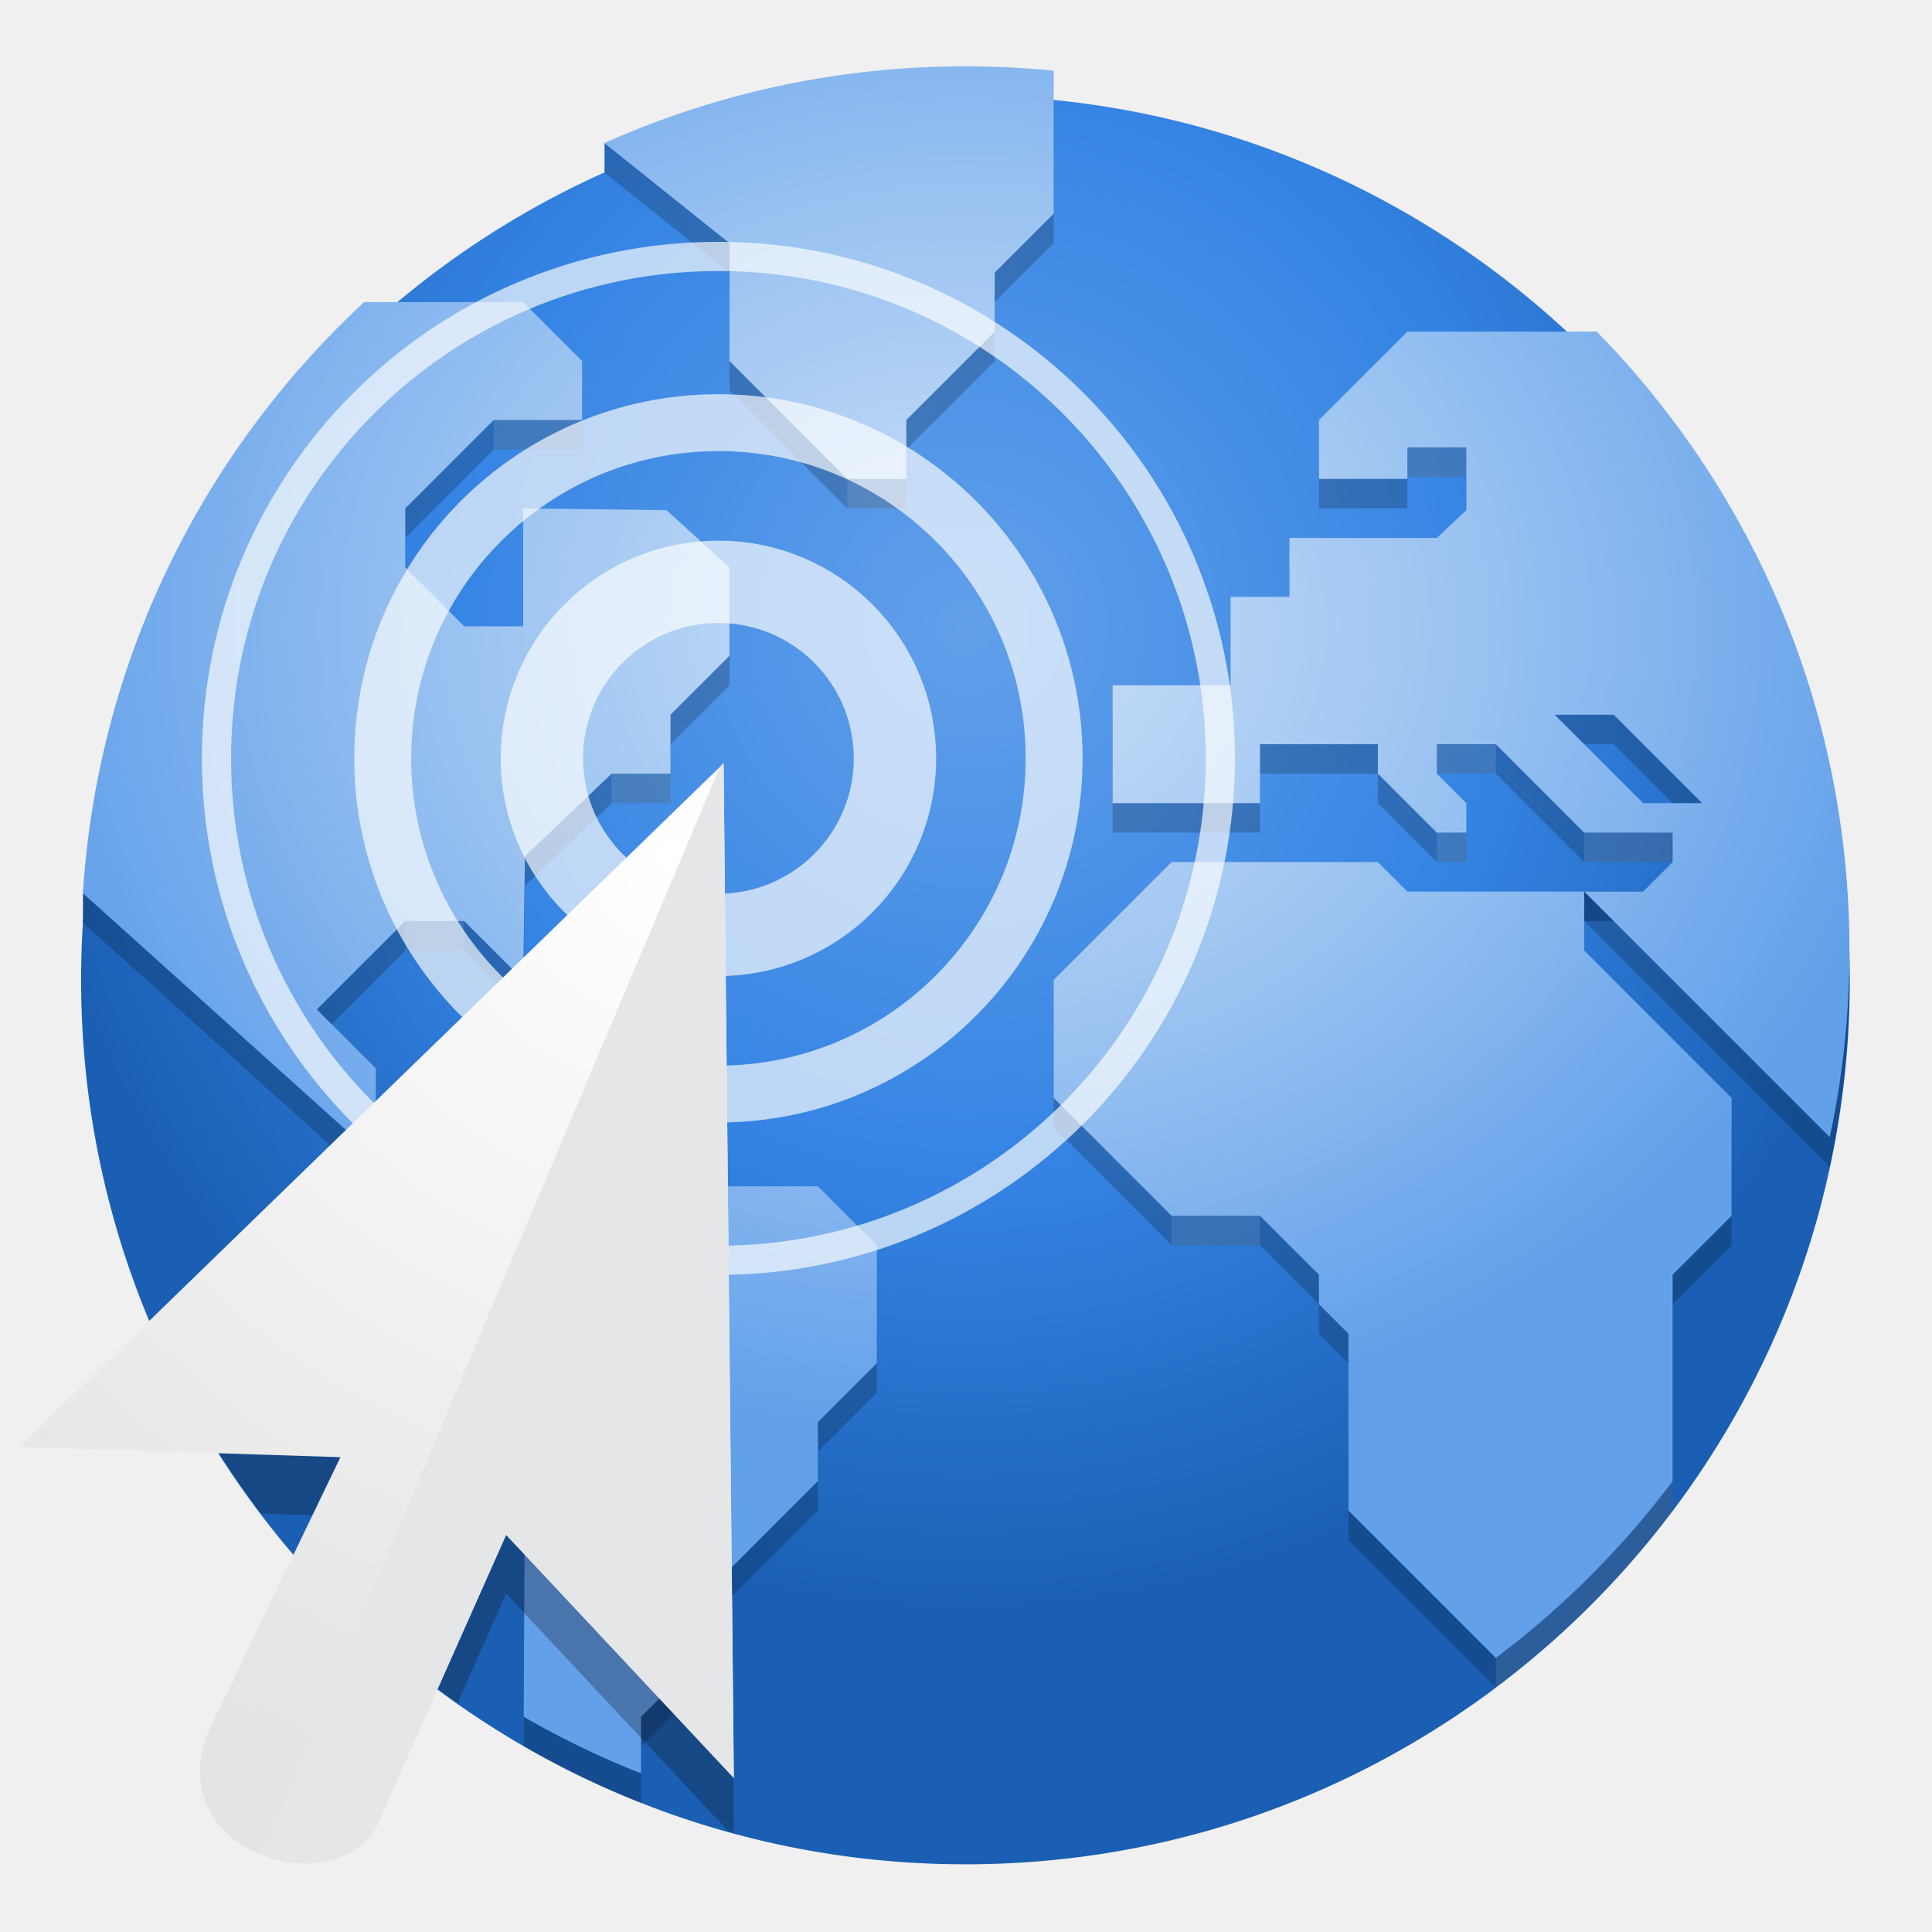
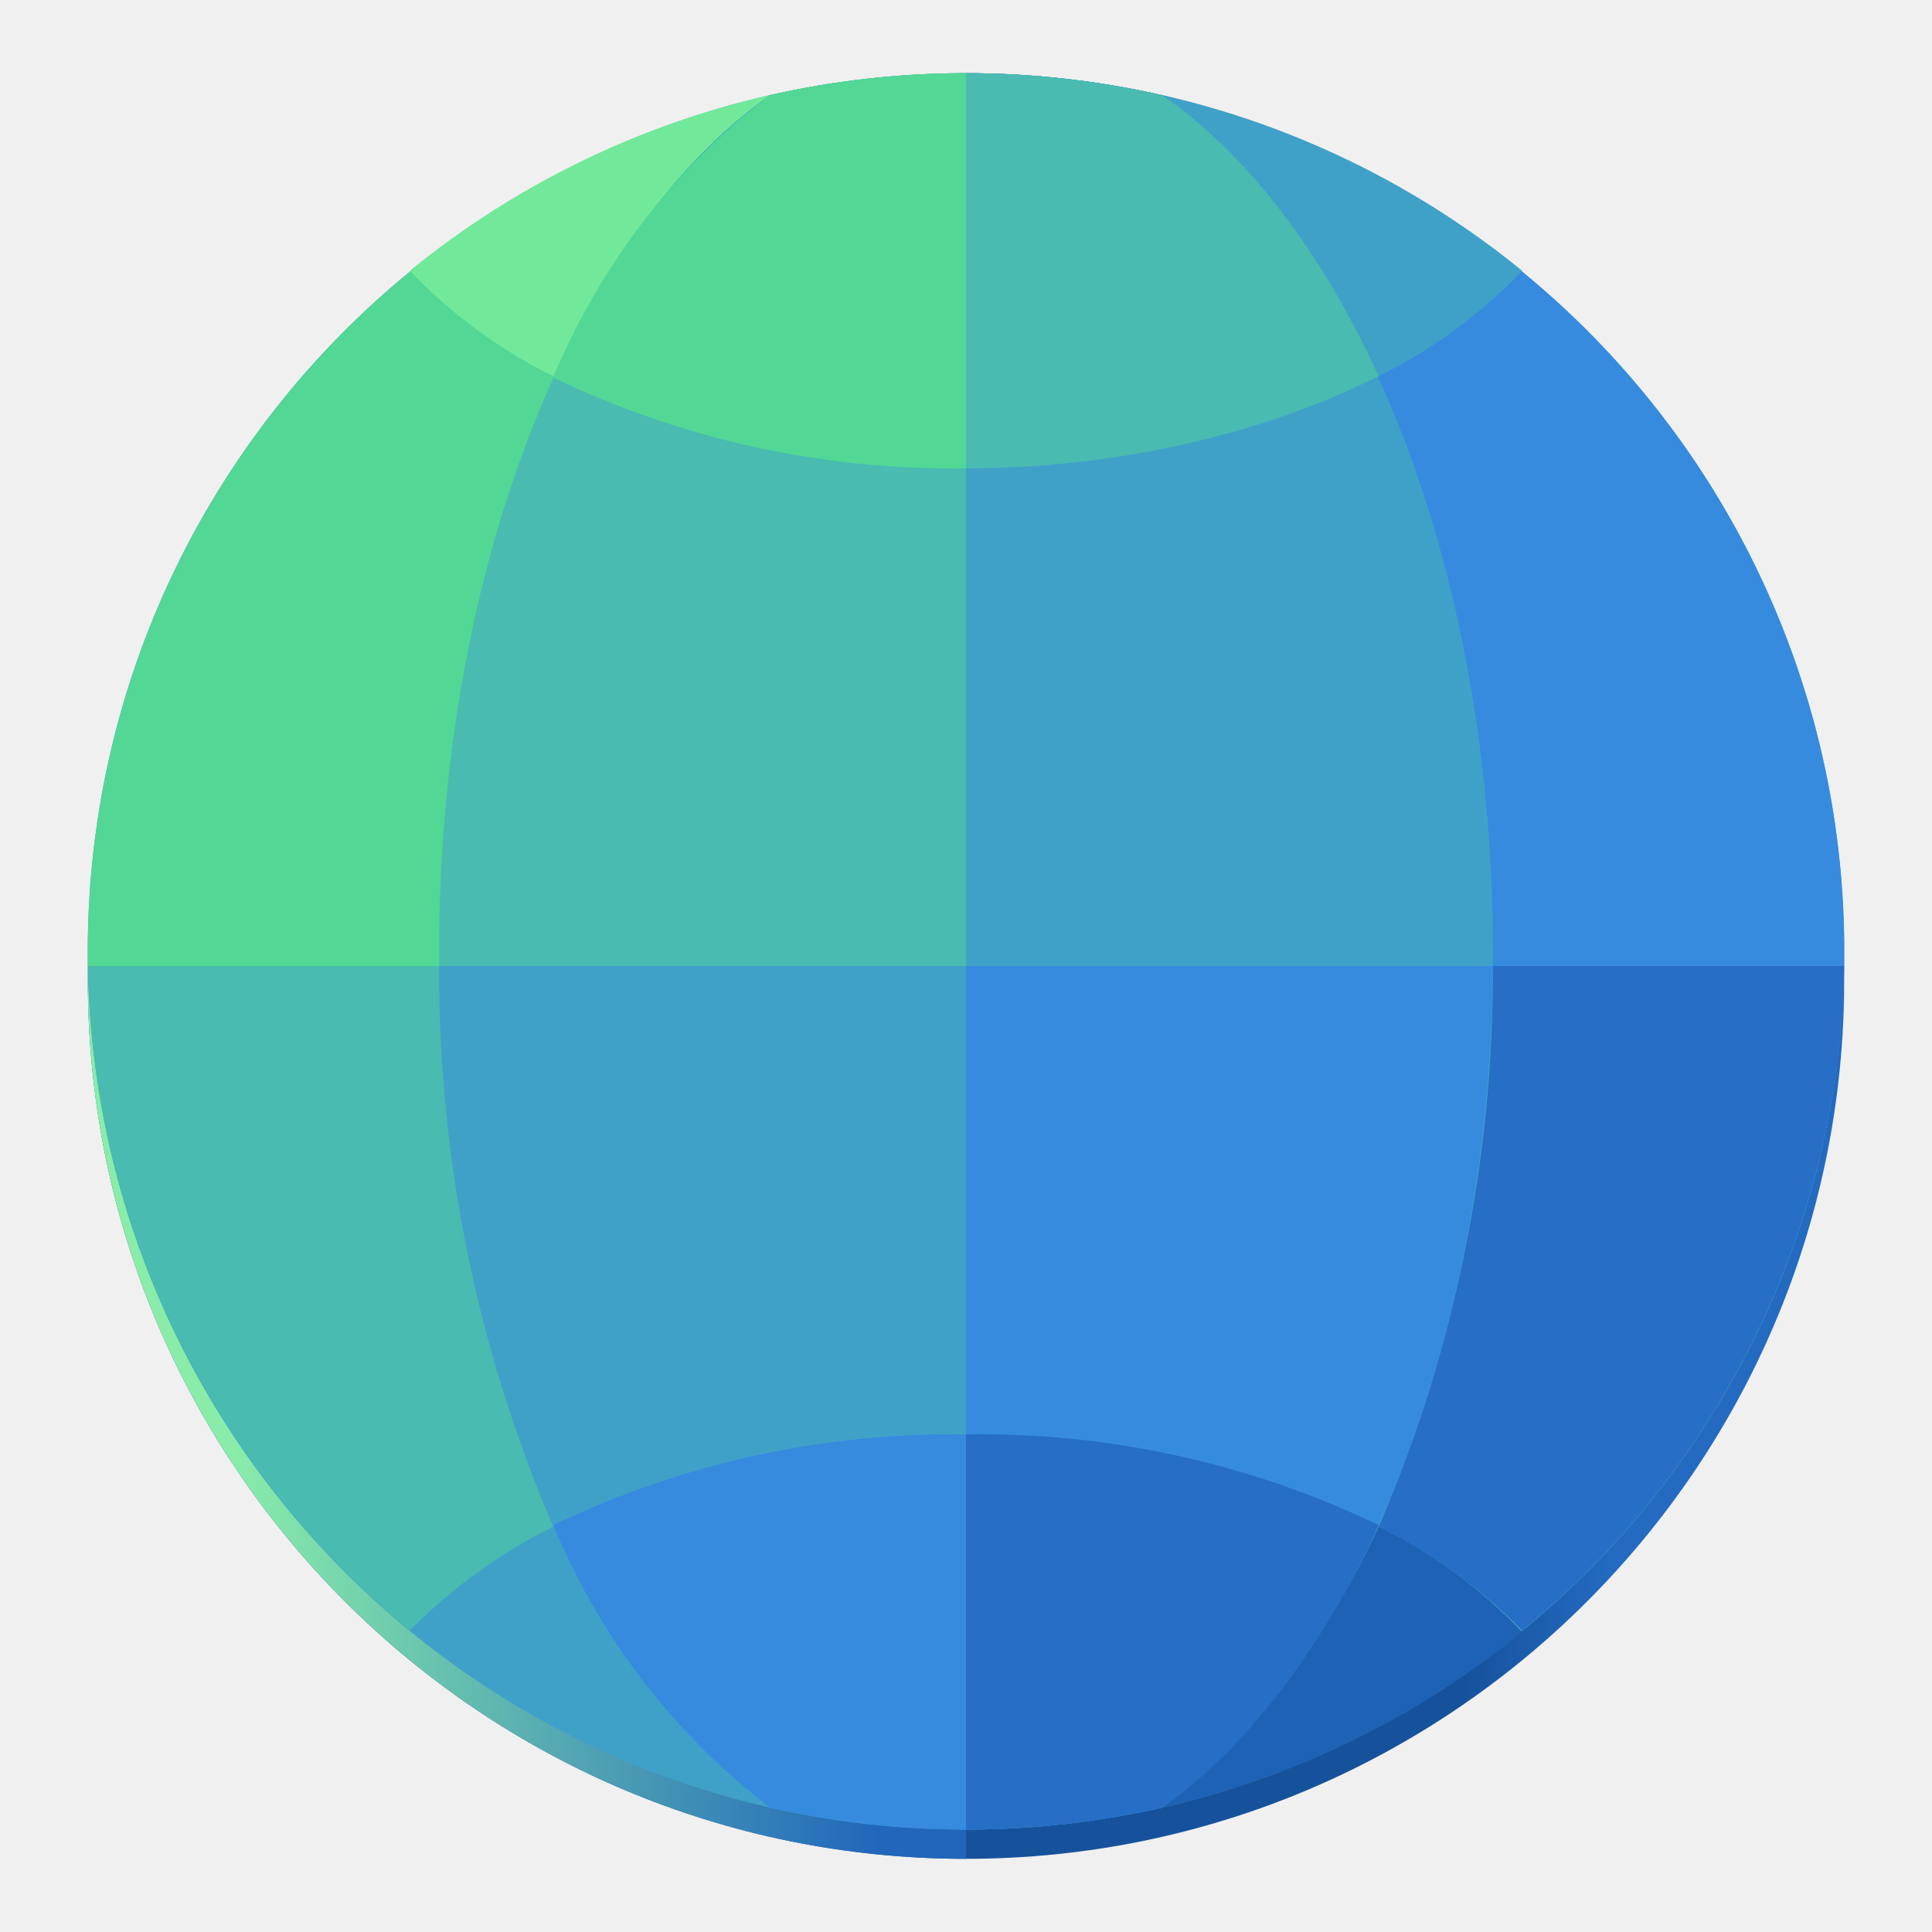
- <svg xmlns="http://www.w3.org/2000/svg" xmlns:xlink="http://www.w3.org/1999/xlink" viewBox="-1.5 -2.5 131.1 131.1">
-   <clipPath id="b">
-     <circle cx="64" cy="236" r="60" />
+ <svg xmlns="http://www.w3.org/2000/svg" viewBox="-2 -2 132 132">
+   <linearGradient id="A" x1="98" x2="108" y1="112" y2="112" gradientUnits="userSpaceOnUse">
+     <stop offset="0" stop-color="#16529c" />
+     <stop offset="1" stop-color="#236ac0" />
+   </linearGradient>
+   <linearGradient id="B" x1="58" x2="14" y1="120" y2="120" gradientUnits="userSpaceOnUse">
+     <stop offset="0" stop-color="#2166bb" />
+     <stop offset="1" stop-color="#89eda9" />
+   </linearGradient>
+   <filter id="C" width="100%" height="100%" x="0%" y="0%">
+     <feColorMatrix in="SourceGraphic" values="0 0 0 0 1 0 0 0 0 1 0 0 0 0 1 0 0 0 1 0" />
+   </filter>
+   <mask id="D">
+     <g filter="url(#C)">
+       <path fill-opacity=".5" d="M0 0h128v128H0z" />
+     </g>
+   </mask>
+   <clipPath id="E">
+     <path d="M0 0h192v152H0z" />
  </clipPath>
-   <radialGradient id="a" cx="256" cy="-46.42" r="224" gradientTransform="matrix(1.08446 0 0 1.11651 -21.62 6.22)" gradientUnits="userSpaceOnUse">
-     <stop offset="0" stop-color="#62a0ea" />
-     <stop offset=".55" stop-color="#3584e4" />
-     <stop offset="1" stop-color="#1a5fb4" />
-   </radialGradient>
-   <radialGradient id="d" cx="46.51" cy="236.83" r="224" gradientTransform="matrix(.29041 -.00079 .00067 .24464 50.34 156.1)" gradientUnits="userSpaceOnUse">
-     <stop offset="0" stop-color="#cee2f8" />
-     <stop offset=".55" stop-color="#98c1f1" />
-     <stop offset="1" stop-color="#62a0ea" />
-   </radialGradient>
-   <radialGradient id="e" cx="17.81" cy="24.15" r="9.13" gradientTransform="matrix(7.42904 0 0 7.1212 -87.91 43.75)" gradientUnits="userSpaceOnUse">
-     <stop offset="0" stop-color="#fff" />
-     <stop offset="1" stop-color="#e4e4e4" />
-   </radialGradient>
-   <g transform="translate(0 -172)">
-     <path fill="#2967b4" d="M39.52 179.22v2l4.02-.16.1-2z" />
-     <path fill="#164e93" d="M4.13 230.12v2l4-.16.1-2z" />
-     <circle cx="256" cy="44" r="224" fill="url(#a)" transform="translate(-4.57 224.21) scale(.2679)" />
-     <use clip-path="url(#b)" opacity=".2" xlink:href="#c" />
-     <path fill="#fff" d="M100 270h12v20h-12z" opacity=".1" />
-     <path fill="#144788" d="M106 230v2h4v-2z" />
-     <use y="-2" fill="url(#d)" clip-path="url(#b)" xlink:href="#c" />
-     <path fill="#fff" d="M78 252h6v2h-6zm-52-20h4v2h-4zm6-34h6v2h-6zm8 24h4v2h-4zm56-2h4v2h-4zm0 6h2v2h-2zm10 0h6v2h-6zm-12-26.14h4v2h-4zM56 202h4v2h-4z" opacity=".1" />
-     <g fill="none" stroke="#fff" stroke-linejoin="round" opacity=".67">
-       <circle cx="47.25" cy="220.96" r="11.98" stroke-width="5.59" />
-       <circle cx="47.25" cy="220.96" r="22.78" stroke-width="3.86" />
-       <circle cx="47.25" cy="220.96" r="34.06" stroke-width="1.98" />
+   <mask id="F">
+     <g filter="url(#C)">
+       <path fill-opacity=".5" d="M0 0h128v128H0z" />
    </g>
-     <path fill="#12121c" d="M47.6 225.3L9.93 261.87a60 60 0 006.29 10.34l5.38.17-1.9 3.97a60 60 0 009.85 8.72l3.3-7.42 15.06 16.1a60 60 0 00.39.1l-.7-68.53z" opacity=".3" />
-     <path fill="url(#e)" d="M47.6 209.3L-.18 255.68l21.78.7-9.13 18.96c-2.8 8.43 9.83 11.6 11.94 5.27l8.43-18.96 15.45 16.5z" transform="translate(0 12)" />
-     <path fill="#e4e6e8" d="M47.6 221.3l-.25.24-31.15 73.78c3.14 1.28 7.12.6 8.22-2.72l8.43-18.96 15.45 16.5z" />
+   </mask>
+   <clipPath id="G">
+     <path d="M0 0h192v152H0z" />
+   </clipPath>
+   <mask id="H">
+     <g filter="url(#C)">
+       <path fill-opacity=".5" d="M0 0h128v128H0z" />
+     </g>
+   </mask>
+   <clipPath id="I">
+     <path d="M0 0h192v152H0z" />
+   </clipPath>
+   <path fill="url(#A)" d="M64 5a60 60 0 110 120A60 60 0 0164 5zm0 0" />
+   <path fill="url(#B)" d="M64 5a60 60 0 000 120zm0 0" />
+   <path fill="#40a1c8" d="M124 63A60 60 0 114 63a60 60 0 01120 0zm0 0" />
+   <path fill="#49bbb0" d="M28 64a96 96 0 007.8 38.3 37 37 0 00-9.8 7.1A60 60 0 014 64zm0 0" />
+   <path fill="#378bde" d="M64 96v27c-4.5 0-9-.5-13.4-1.5a46.7 46.7 0 01-14.8-19.3A63 63 0 0164 96zm0 0" />
+   <path fill="#266ec6" d="M100 64a96 96 0 01-7.8 38.3 37 37 0 019.8 7.1A60 60 0 00124 64zm0 0" />
+   <path fill="#378bde" d="M64 64v59c4.5 0 9-.5 13.4-1.5C90.8 112 99.8 89.4 100 64zm0 0" />
+   <path fill="#266ec6" d="M64 96v27c4.5 0 9-.5 13.4-1.5 5.8-4 10.9-10.7 14.8-19.3A63 63 0 0064 96zm0 0" />
+   <path fill="#1e62b5" d="M92.2 102.3c-4 8.5-9 15.1-14.8 19.2a60 60 0 0024.6-12 35 35 0 00-9.8-7.2zm0 0" />
+   <path fill="#53d795" d="M64 3A60 60 0 004 64h60zm0 0" />
+   <path fill="#72e99a" d="M50.6 4.5a60 60 0 00-24.6 12 35 35 0 009.8 7.2c4-8.5 9-15.1 14.8-19.2zm0 0" />
+   <path fill="#49bbb0" d="M64 3c-4.5 0-9 .5-13.4 1.5C37 14.1 28 37.2 28 63v1h36zm0 0" />
+   <path fill="#53d795" d="M64 3c-4.5 0-9 .5-13.4 1.5a46.8 46.8 0 00-14.8 19.3A63 63 0 0064 30zm0 0" />
+   <path fill="#378bde" d="M64 3a60 60 0 0160 61H64zm0 0" />
+   <g fill="#40a1c8">
+     <path d="M77.4 4.5a60 60 0 0124.6 12 35 35 0 01-9.8 7.2c-4-8.5-9-15.1-14.8-19.2zm0 0" />
+     <path d="M64 3c4.5 0 9 .5 13.4 1.5C91 14.1 100 37.2 100 63v1H64zm0 0" />
  </g>
-   <path id="c" d="M38 176v4l10 8v8l8 8h4v-4l6-6v-4l4-4v-10zm-4 16H4v40l20 18v-6l-4-4 6-6h4l4 4 .12-8.4L40 224h4v-4l4-4v-6l-4.27-3.88L34 206v8h-4l-4-4v-4l6-6h6v-4zm60 2l-6 6v4h6v-2.14h4v4.26L96 208H86v4h-4v6h-8v8h10v-4h8v2l4 4h2v-2l-2-2v-2h4l6 6h6v2l-2 2h-4l18 18v-56H96zm12 38H94l-2-2H78l-8 8v8l8 8h6l4 4v2l2 2v12l14 14h8v-30l4-4v-8l-10-10zm-2-12h4l6 6h-4zm-74 28l-4 4v10l8.12 8.14L34 296h8v-8l6-6v-4l6-6v-4l4-4v-8l-4-4h-8l-4-4z" />
+   <path fill="#49bbb0" d="M64 3c4.5 0 9 .5 13.4 1.5 5.8 4 10.9 10.7 14.8 19.2-8 4-18 6.3-28.2 6.3zm0 0" />
+   <g transform="translate(-8 -16)">
+     <g clip-path="url(#E)" mask="url(#D)">
+       <path fill="#2e3436" d="M169.5 24v1h13v-1zm0 0" />
+     </g>
+     <g clip-path="url(#G)" mask="url(#F)">
+       <path fill="#2e3436" d="M169.5 21v1h13v-1zm0 0" />
+     </g>
+     <g clip-path="url(#I)" mask="url(#H)">
+       <path fill="#2e3436" d="M169.5 27v1h13v-1zm0 0" />
+     </g>
+   </g>
</svg>
